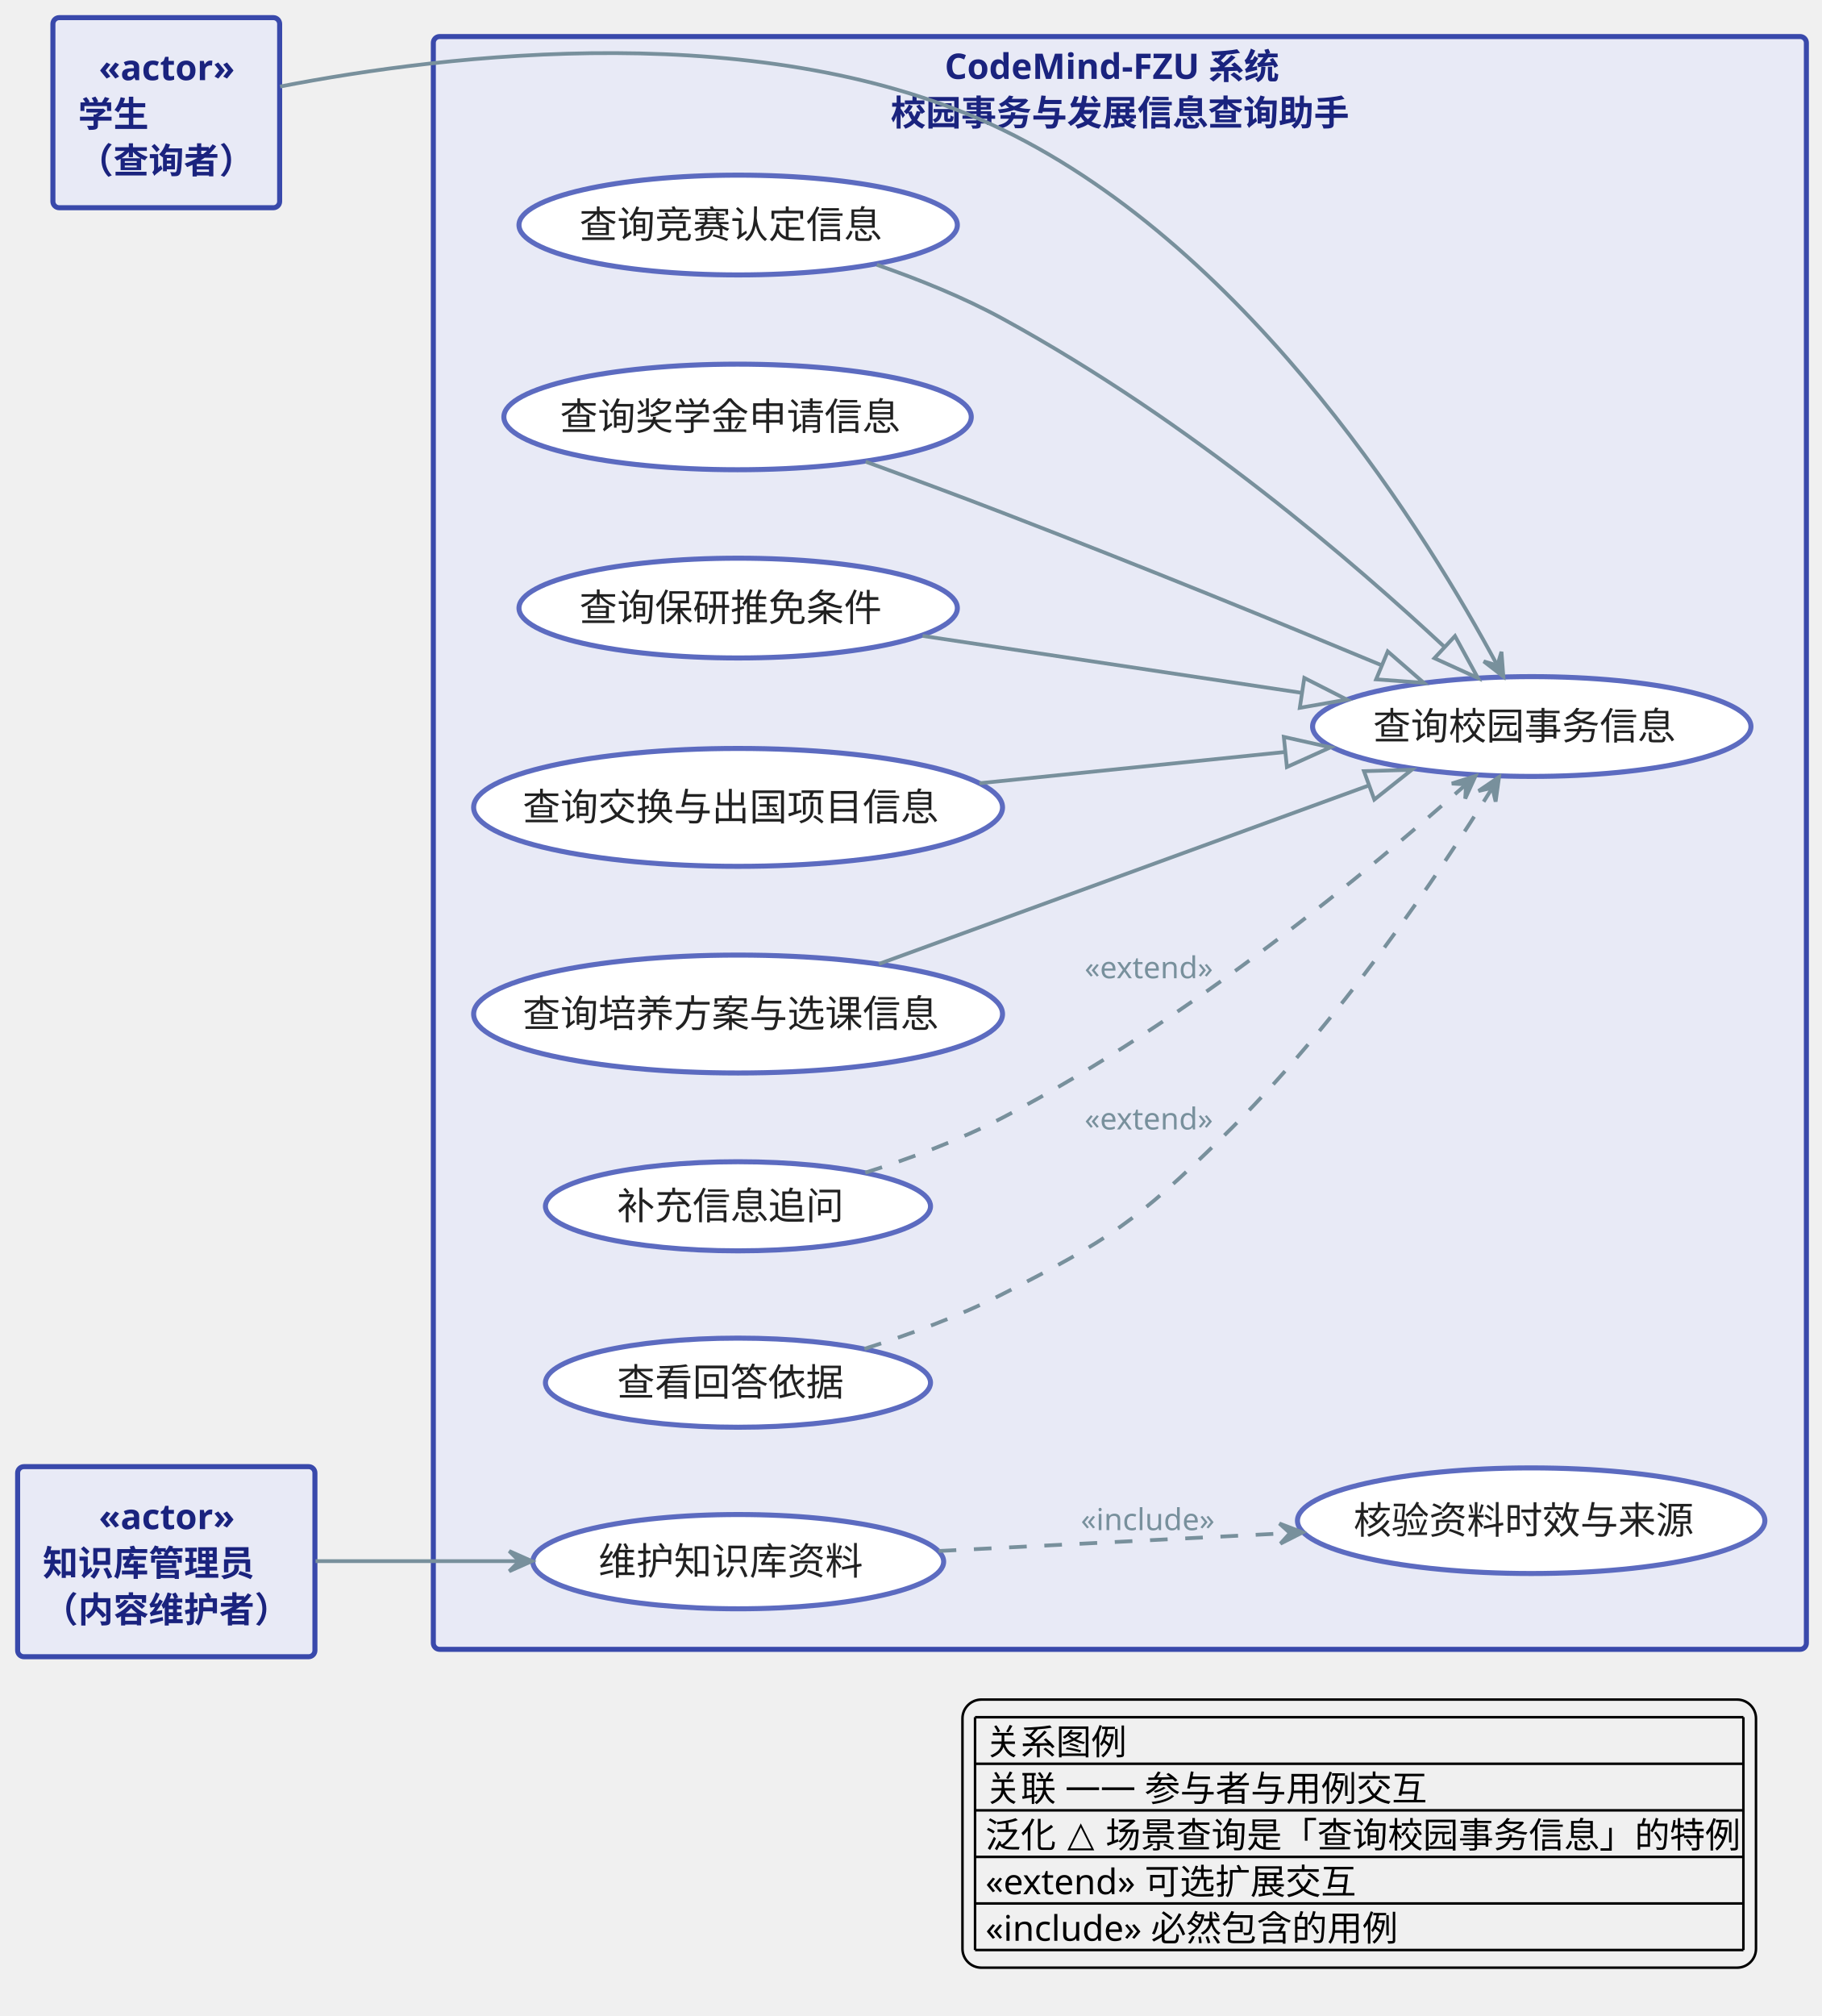
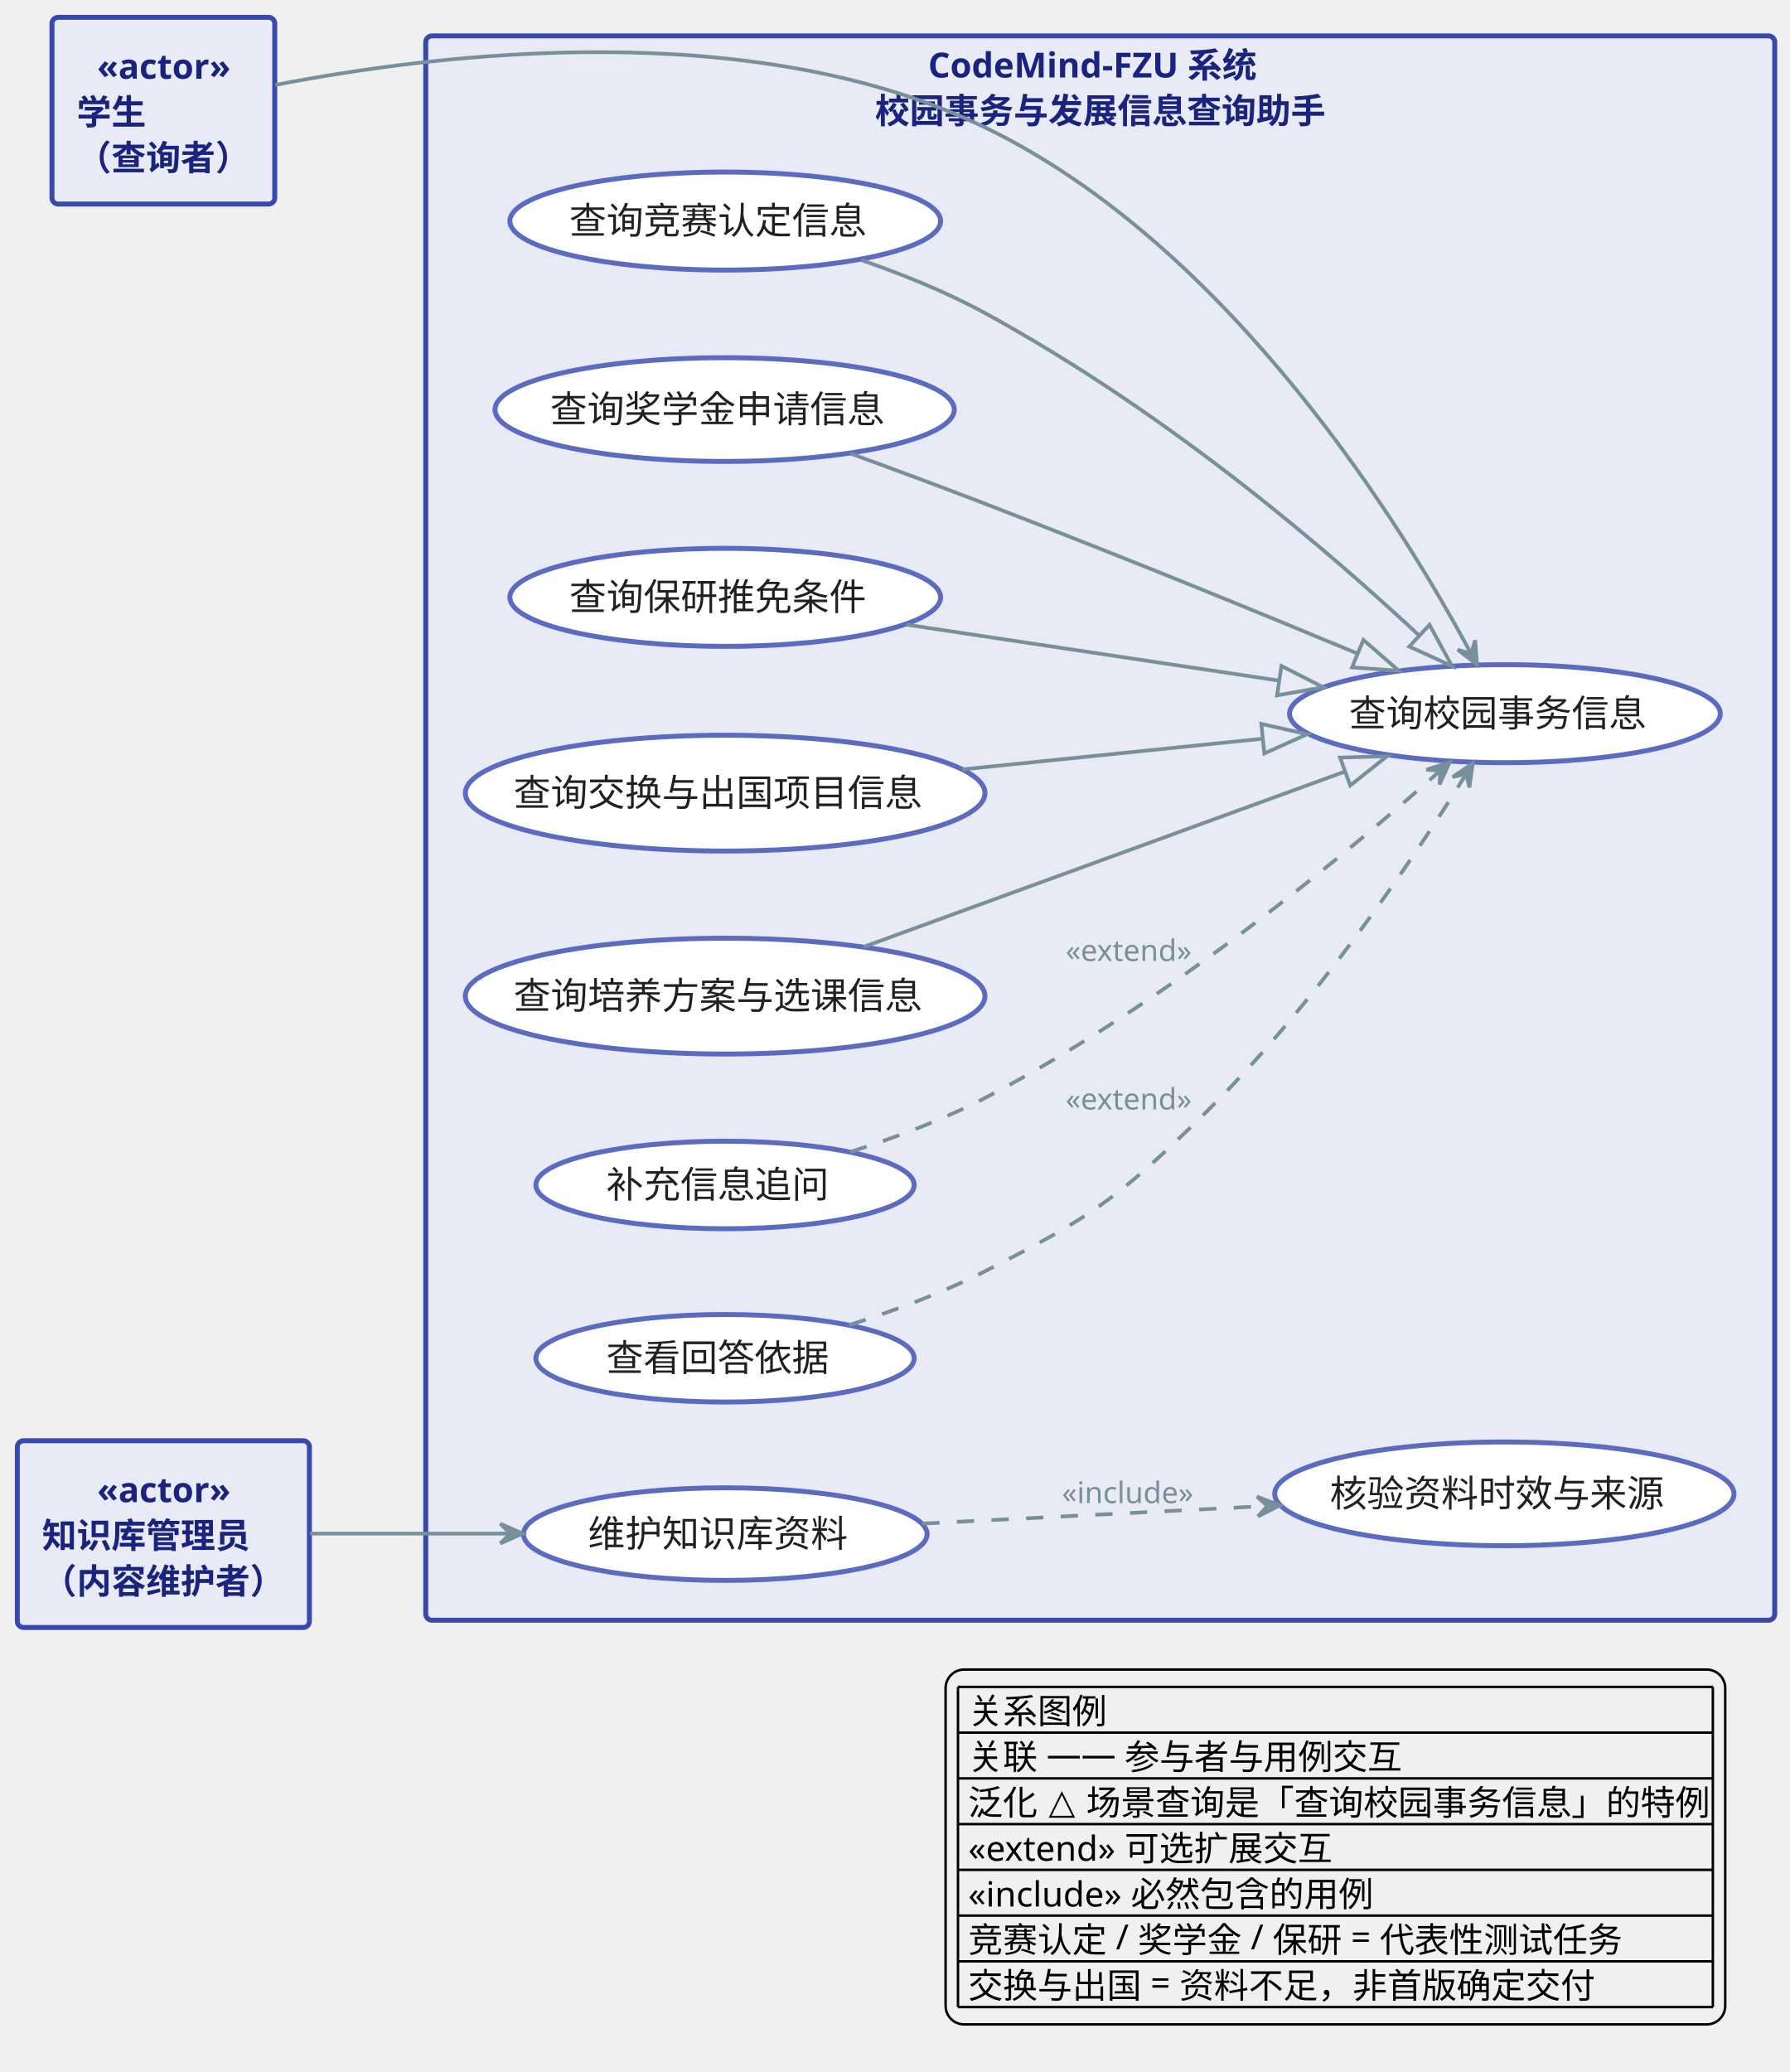
- <svg xmlns="http://www.w3.org/2000/svg" contentStyleType="text/css" height="800px" preserveAspectRatio="none" style="width:723px;height:800px;background:#FFFFFF;" version="1.1" viewBox="0 0 723 800" width="723px" zoomAndPan="magnify">
+ <svg xmlns="http://www.w3.org/2000/svg" contentStyleType="text/css" height="837px" preserveAspectRatio="none" style="width:723px;height:837px;background:#FFFFFF;" version="1.1" viewBox="0 0 723 837" width="723px" zoomAndPan="magnify">
  <defs />
  <g>
    <g id="cluster_System">
      <rect fill="#E8EAF6" height="640" rx="2.5" ry="2.5" style="stroke:#3949AB;stroke-width:2.0;" width="545" x="172" y="14.5" />
      <text fill="#1A237E" font-family="Microsoft YaHei" font-size="14" font-weight="bold" lengthAdjust="spacing" textLength="139.064" x="374.968" y="31.314">CodeMind-FZU 系统</text>
      <text fill="#1A237E" font-family="Microsoft YaHei" font-size="14" font-weight="bold" lengthAdjust="spacing" textLength="182" x="353.5" y="49.791">校园事务与发展信息查询助手</text>
    </g>
    <g id="elem_UC_Query">
      <ellipse cx="607.998" cy="288.3" fill="#FFFFFF" rx="86.998" ry="19.8" style="stroke:#5C6BC0;stroke-width:2.0;" />
      <text fill="#212121" font-family="Microsoft YaHei" font-size="15" lengthAdjust="spacing" textLength="120" x="544.998" y="293.485">查询校园事务信息</text>
    </g>
    <g id="elem_UC_Competition">
      <ellipse cx="292.998" cy="89.3" fill="#FFFFFF" rx="86.998" ry="19.8" style="stroke:#5C6BC0;stroke-width:2.0;" />
      <text fill="#212121" font-family="Microsoft YaHei" font-size="15" lengthAdjust="spacing" textLength="120" x="229.998" y="94.485">查询竞赛认定信息</text>
    </g>
    <g id="elem_UC_Scholarship">
      <ellipse cx="292.76" cy="165.452" fill="#FFFFFF" rx="92.76" ry="20.952" style="stroke:#5C6BC0;stroke-width:2.0;" />
      <text fill="#212121" font-family="Microsoft YaHei" font-size="15" lengthAdjust="spacing" textLength="135" x="222.26" y="170.638">查询奖学金申请信息</text>
    </g>
    <g id="elem_UC_Postgrad">
      <ellipse cx="292.998" cy="241.3" fill="#FFFFFF" rx="86.998" ry="19.8" style="stroke:#5C6BC0;stroke-width:2.0;" />
      <text fill="#212121" font-family="Microsoft YaHei" font-size="15" lengthAdjust="spacing" textLength="120" x="229.998" y="246.485">查询保研推免条件</text>
    </g>
    <g id="elem_UC_Exchange">
      <ellipse cx="292.965" cy="320.393" fill="#FFFFFF" rx="104.965" ry="23.393" style="stroke:#5C6BC0;stroke-width:2.0;" />
      <text fill="#212121" font-family="Microsoft YaHei" font-size="15" lengthAdjust="spacing" textLength="165" x="207.465" y="325.579">查询交换与出国项目信息</text>
    </g>
    <g id="elem_UC_Curriculum">
      <ellipse cx="292.965" cy="402.393" fill="#FFFFFF" rx="104.965" ry="23.393" style="stroke:#5C6BC0;stroke-width:2.0;" />
      <text fill="#212121" font-family="Microsoft YaHei" font-size="15" lengthAdjust="spacing" textLength="165" x="207.465" y="407.579">查询培养方案与选课信息</text>
    </g>
    <g id="elem_UC_Followup">
      <ellipse cx="292.921" cy="478.684" fill="#FFFFFF" rx="76.421" ry="17.684" style="stroke:#5C6BC0;stroke-width:2.0;" />
      <text fill="#212121" font-family="Microsoft YaHei" font-size="15" lengthAdjust="spacing" textLength="90" x="244.921" y="483.87">补充信息追问</text>
    </g>
    <g id="elem_UC_Evidence">
      <ellipse cx="292.921" cy="548.684" fill="#FFFFFF" rx="76.421" ry="17.684" style="stroke:#5C6BC0;stroke-width:2.0;" />
      <text fill="#212121" font-family="Microsoft YaHei" font-size="15" lengthAdjust="spacing" textLength="90" x="244.921" y="553.87">查看回答依据</text>
    </g>
    <g id="elem_UC_KB">
      <ellipse cx="293.03" cy="619.706" fill="#FFFFFF" rx="81.53" ry="18.706" style="stroke:#5C6BC0;stroke-width:2.0;" />
      <text fill="#212121" font-family="Microsoft YaHei" font-size="15" lengthAdjust="spacing" textLength="105" x="237.53" y="624.892">维护知识库资料</text>
    </g>
    <g id="elem_UC_Verify">
      <ellipse cx="607.76" cy="603.452" fill="#FFFFFF" rx="92.76" ry="20.952" style="stroke:#5C6BC0;stroke-width:2.0;" />
      <text fill="#212121" font-family="Microsoft YaHei" font-size="15" lengthAdjust="spacing" textLength="135" x="537.26" y="608.638">核验资料时效与来源</text>
    </g>
    <g id="elem_Student">
      <rect fill="#E8EAF6" height="75.433" rx="2.5" ry="2.5" style="stroke:#3949AB;stroke-width:2.0;" width="90" x="21" y="7" />
      <text fill="#1A237E" font-family="Microsoft YaHei" font-size="14" font-weight="bold" lengthAdjust="spacing" textLength="53.546" x="39.227" y="31.814">«actor»</text>
      <text fill="#1A237E" font-family="Microsoft YaHei" font-size="14" font-weight="bold" lengthAdjust="spacing" textLength="28" x="31" y="50.291">学生</text>
      <text fill="#1A237E" font-family="Microsoft YaHei" font-size="14" font-weight="bold" lengthAdjust="spacing" textLength="70" x="31" y="68.769">（查询者）</text>
    </g>
    <g id="elem_KbAdmin">
      <rect fill="#E8EAF6" height="75.433" rx="2.5" ry="2.5" style="stroke:#3949AB;stroke-width:2.0;" width="118" x="7" y="582" />
      <text fill="#1A237E" font-family="Microsoft YaHei" font-size="14" font-weight="bold" lengthAdjust="spacing" textLength="53.546" x="39.227" y="606.813">«actor»</text>
      <text fill="#1A237E" font-family="Microsoft YaHei" font-size="14" font-weight="bold" lengthAdjust="spacing" textLength="84" x="17" y="625.291">知识库管理员</text>
      <text fill="#1A237E" font-family="Microsoft YaHei" font-size="14" font-weight="bold" lengthAdjust="spacing" textLength="98" x="17" y="643.769">（内容维护者）</text>
    </g>
    <g id="link_Student_UC_Query">
      <path d="M111.2,34.33 C177.32,21.48 304.23,6.1 398,51.5 C498.24,100.03 568.072,215.339 593.872,263.189 " fill="none" id="Student-to-UC_Query" style="stroke:#78909C;stroke-width:1.5;" />
      <polygon fill="#78909C" points="596.72,268.47,595.97,258.65,594.347,264.069,588.928,262.447,596.72,268.47" style="stroke:#78909C;stroke-width:1.5;" />
    </g>
    <g id="link_KbAdmin_UC_KB">
      <path d="M125.24,619.5 C151.41,619.5 176.73,619.5 205.13,619.5 " fill="none" id="KbAdmin-to-UC_KB" style="stroke:#78909C;stroke-width:1.5;" />
      <polygon fill="#78909C" points="211.13,619.5,202.13,615.5,206.13,619.5,202.13,623.5,211.13,619.5" style="stroke:#78909C;stroke-width:1.5;" />
    </g>
    <g id="link_UC_Competition_UC_Query">
      <path d="M348.05,105.09 C364.56,110.8 382.45,117.99 398,126.5 C473.72,167.92 537.759,223.612 573.439,256.792 " fill="none" id="UC_Competition-to-UC_Query" style="stroke:#78909C;stroke-width:1.5;" />
      <polygon fill="none" points="586.62,269.05,577.525,252.399,569.353,261.186,586.62,269.05" style="stroke:#78909C;stroke-width:1.5;" />
    </g>
    <g id="link_UC_Scholarship_UC_Query">
      <path d="M343.6,183.21 C360.87,189.49 380.33,196.68 398,203.5 C456.29,225.99 506.452,246.533 548.522,264.043 " fill="none" id="UC_Scholarship-to-UC_Query" style="stroke:#78909C;stroke-width:1.5;" />
      <polygon fill="none" points="565.14,270.96,550.827,258.504,546.216,269.583,565.14,270.96" style="stroke:#78909C;stroke-width:1.5;" />
    </g>
    <g id="link_UC_Postgrad_UC_Query">
      <path d="M366.2,252.34 C416.75,259.93 466.23,267.356 516.82,274.956 " fill="none" id="UC_Postgrad-to-UC_Query" style="stroke:#78909C;stroke-width:1.5;" />
      <polygon fill="none" points="534.62,277.63,517.711,269.022,515.928,280.889,534.62,277.63" style="stroke:#78909C;stroke-width:1.5;" />
    </g>
    <g id="link_UC_Exchange_UC_Query">
      <path d="M388.76,310.81 C433.29,306.26 467.863,302.717 510.193,298.397 " fill="none" id="UC_Exchange-to-UC_Query" style="stroke:#78909C;stroke-width:1.5;" />
      <polygon fill="none" points="528.1,296.57,509.584,292.428,510.802,304.366,528.1,296.57" style="stroke:#78909C;stroke-width:1.5;" />
    </g>
    <g id="link_UC_Curriculum_UC_Query">
      <path d="M348.88,382.51 C408.84,360.67 486.956,332.219 543.446,311.649 " fill="none" id="UC_Curriculum-to-UC_Query" style="stroke:#78909C;stroke-width:1.5;" />
      <polygon fill="none" points="560.36,305.49,541.394,306.011,545.499,317.287,560.36,305.49" style="stroke:#78909C;stroke-width:1.5;" />
    </g>
    <g id="link_UC_Followup_UC_Query">
      <path d="M343.45,465.34 C361.16,459.74 380.95,452.41 398,443.5 C472.68,404.49 544.982,344.043 581.173,311.923 " fill="none" id="UC_Followup-to-UC_Query" style="stroke:#78909C;stroke-width:1.5;stroke-dasharray:7.0,7.0;" />
      <polygon fill="#78909C" points="585.66,307.94,576.274,310.923,581.92,311.259,581.584,316.906,585.66,307.94" style="stroke:#78909C;stroke-width:1.5;" />
      <text fill="#78909C" font-family="Microsoft YaHei" font-size="12" lengthAdjust="spacing" textLength="52.576" x="430.5" y="388.197">«extend»</text>
    </g>
    <g id="link_UC_Evidence_UC_Query">
      <path d="M343.1,535.25 C360.86,529.61 380.78,522.29 398,513.5 C440.29,491.92 451.04,484.68 485,451.5 C531.9,405.68 571.72,345.774 591.84,313.444 " fill="none" id="UC_Evidence-to-UC_Query" style="stroke:#78909C;stroke-width:1.5;stroke-dasharray:7.0,7.0;" />
      <polygon fill="#78909C" points="595.01,308.35,586.859,313.878,592.368,312.595,593.651,318.105,595.01,308.35" style="stroke:#78909C;stroke-width:1.5;" />
      <text fill="#78909C" font-family="Microsoft YaHei" font-size="12" lengthAdjust="spacing" textLength="52.576" x="430.5" y="448.197">«extend»</text>
    </g>
    <g id="link_UC_KB_UC_Verify">
      <path d="M372.58,615.48 C416.49,613.24 465.408,610.736 511.038,608.406 " fill="none" id="UC_KB-to-UC_Verify" style="stroke:#78909C;stroke-width:1.5;stroke-dasharray:7.0,7.0;" />
      <polygon fill="#78909C" points="517.03,608.1,507.838,604.564,512.037,608.355,508.246,612.554,517.03,608.1" style="stroke:#78909C;stroke-width:1.5;" />
      <text fill="#78909C" font-family="Microsoft YaHei" font-size="12" lengthAdjust="spacing" textLength="55.014" x="429" y="607.197">«include»</text>
    </g>
-     <rect fill="none" height="106.388" id="_legend" rx="7.5" ry="7.5" style="stroke:#000000;stroke-width:1.0;" width="314.972" x="382.028" y="674.433" />
+     <rect fill="none" height="143.343" id="_legend" rx="7.5" ry="7.5" style="stroke:#000000;stroke-width:1.0;" width="314.972" x="382.028" y="674.433" />
    <text fill="#000000" font-family="Microsoft YaHei" font-size="14" lengthAdjust="spacing" textLength="56" x="391.171" y="696.246">关系图例</text>
    <text fill="#000000" font-family="Microsoft YaHei" font-size="14" lengthAdjust="spacing" textLength="178.527" x="391.171" y="714.724">关联 —— 参与者与用例交互</text>
    <text fill="#000000" font-family="Microsoft YaHei" font-size="14" lengthAdjust="spacing" textLength="296.687" x="391.171" y="733.201">泛化 △ 场景查询是「查询校园事务信息」的特例</text>
    <text fill="#000000" font-family="Microsoft YaHei" font-size="14" lengthAdjust="spacing" textLength="149.481" x="391.171" y="751.679">«extend» 可选扩展交互</text>
    <text fill="#000000" font-family="Microsoft YaHei" font-size="14" lengthAdjust="spacing" textLength="166.325" x="391.171" y="770.156">«include» 必然包含的用例</text>
+     <text fill="#000000" font-family="Microsoft YaHei" font-size="14" lengthAdjust="spacing" textLength="271.202" x="391.171" y="788.634">竞赛认定 / 奖学金 / 保研 = 代表性测试任务</text>
+     <text fill="#000000" font-family="Microsoft YaHei" font-size="14" lengthAdjust="spacing" textLength="256.669" x="391.171" y="807.111">交换与出国 = 资料不足，非首版确定交付</text>
    <line style="stroke:#000000;stroke-width:1.0;" x1="387.028" x2="692" y1="681.433" y2="681.433" />
    <line style="stroke:#000000;stroke-width:1.0;" x1="387.028" x2="692" y1="699.91" y2="699.91" />
    <line style="stroke:#000000;stroke-width:1.0;" x1="387.028" x2="692" y1="718.388" y2="718.388" />
    <line style="stroke:#000000;stroke-width:1.0;" x1="387.028" x2="692" y1="736.865" y2="736.865" />
    <line style="stroke:#000000;stroke-width:1.0;" x1="387.028" x2="692" y1="755.343" y2="755.343" />
    <line style="stroke:#000000;stroke-width:1.0;" x1="387.028" x2="692" y1="773.82" y2="773.82" />
-     <line style="stroke:#000000;stroke-width:1.0;" x1="387.028" x2="387.028" y1="681.433" y2="773.82" />
-     <line style="stroke:#000000;stroke-width:1.0;" x1="692" x2="692" y1="681.433" y2="773.82" />
+     <line style="stroke:#000000;stroke-width:1.0;" x1="387.028" x2="692" y1="792.298" y2="792.298" />
+     <line style="stroke:#000000;stroke-width:1.0;" x1="387.028" x2="692" y1="810.775" y2="810.775" />
+     <line style="stroke:#000000;stroke-width:1.0;" x1="387.028" x2="387.028" y1="681.433" y2="810.775" />
+     <line style="stroke:#000000;stroke-width:1.0;" x1="692" x2="692" y1="681.433" y2="810.775" />
  </g>
</svg>
